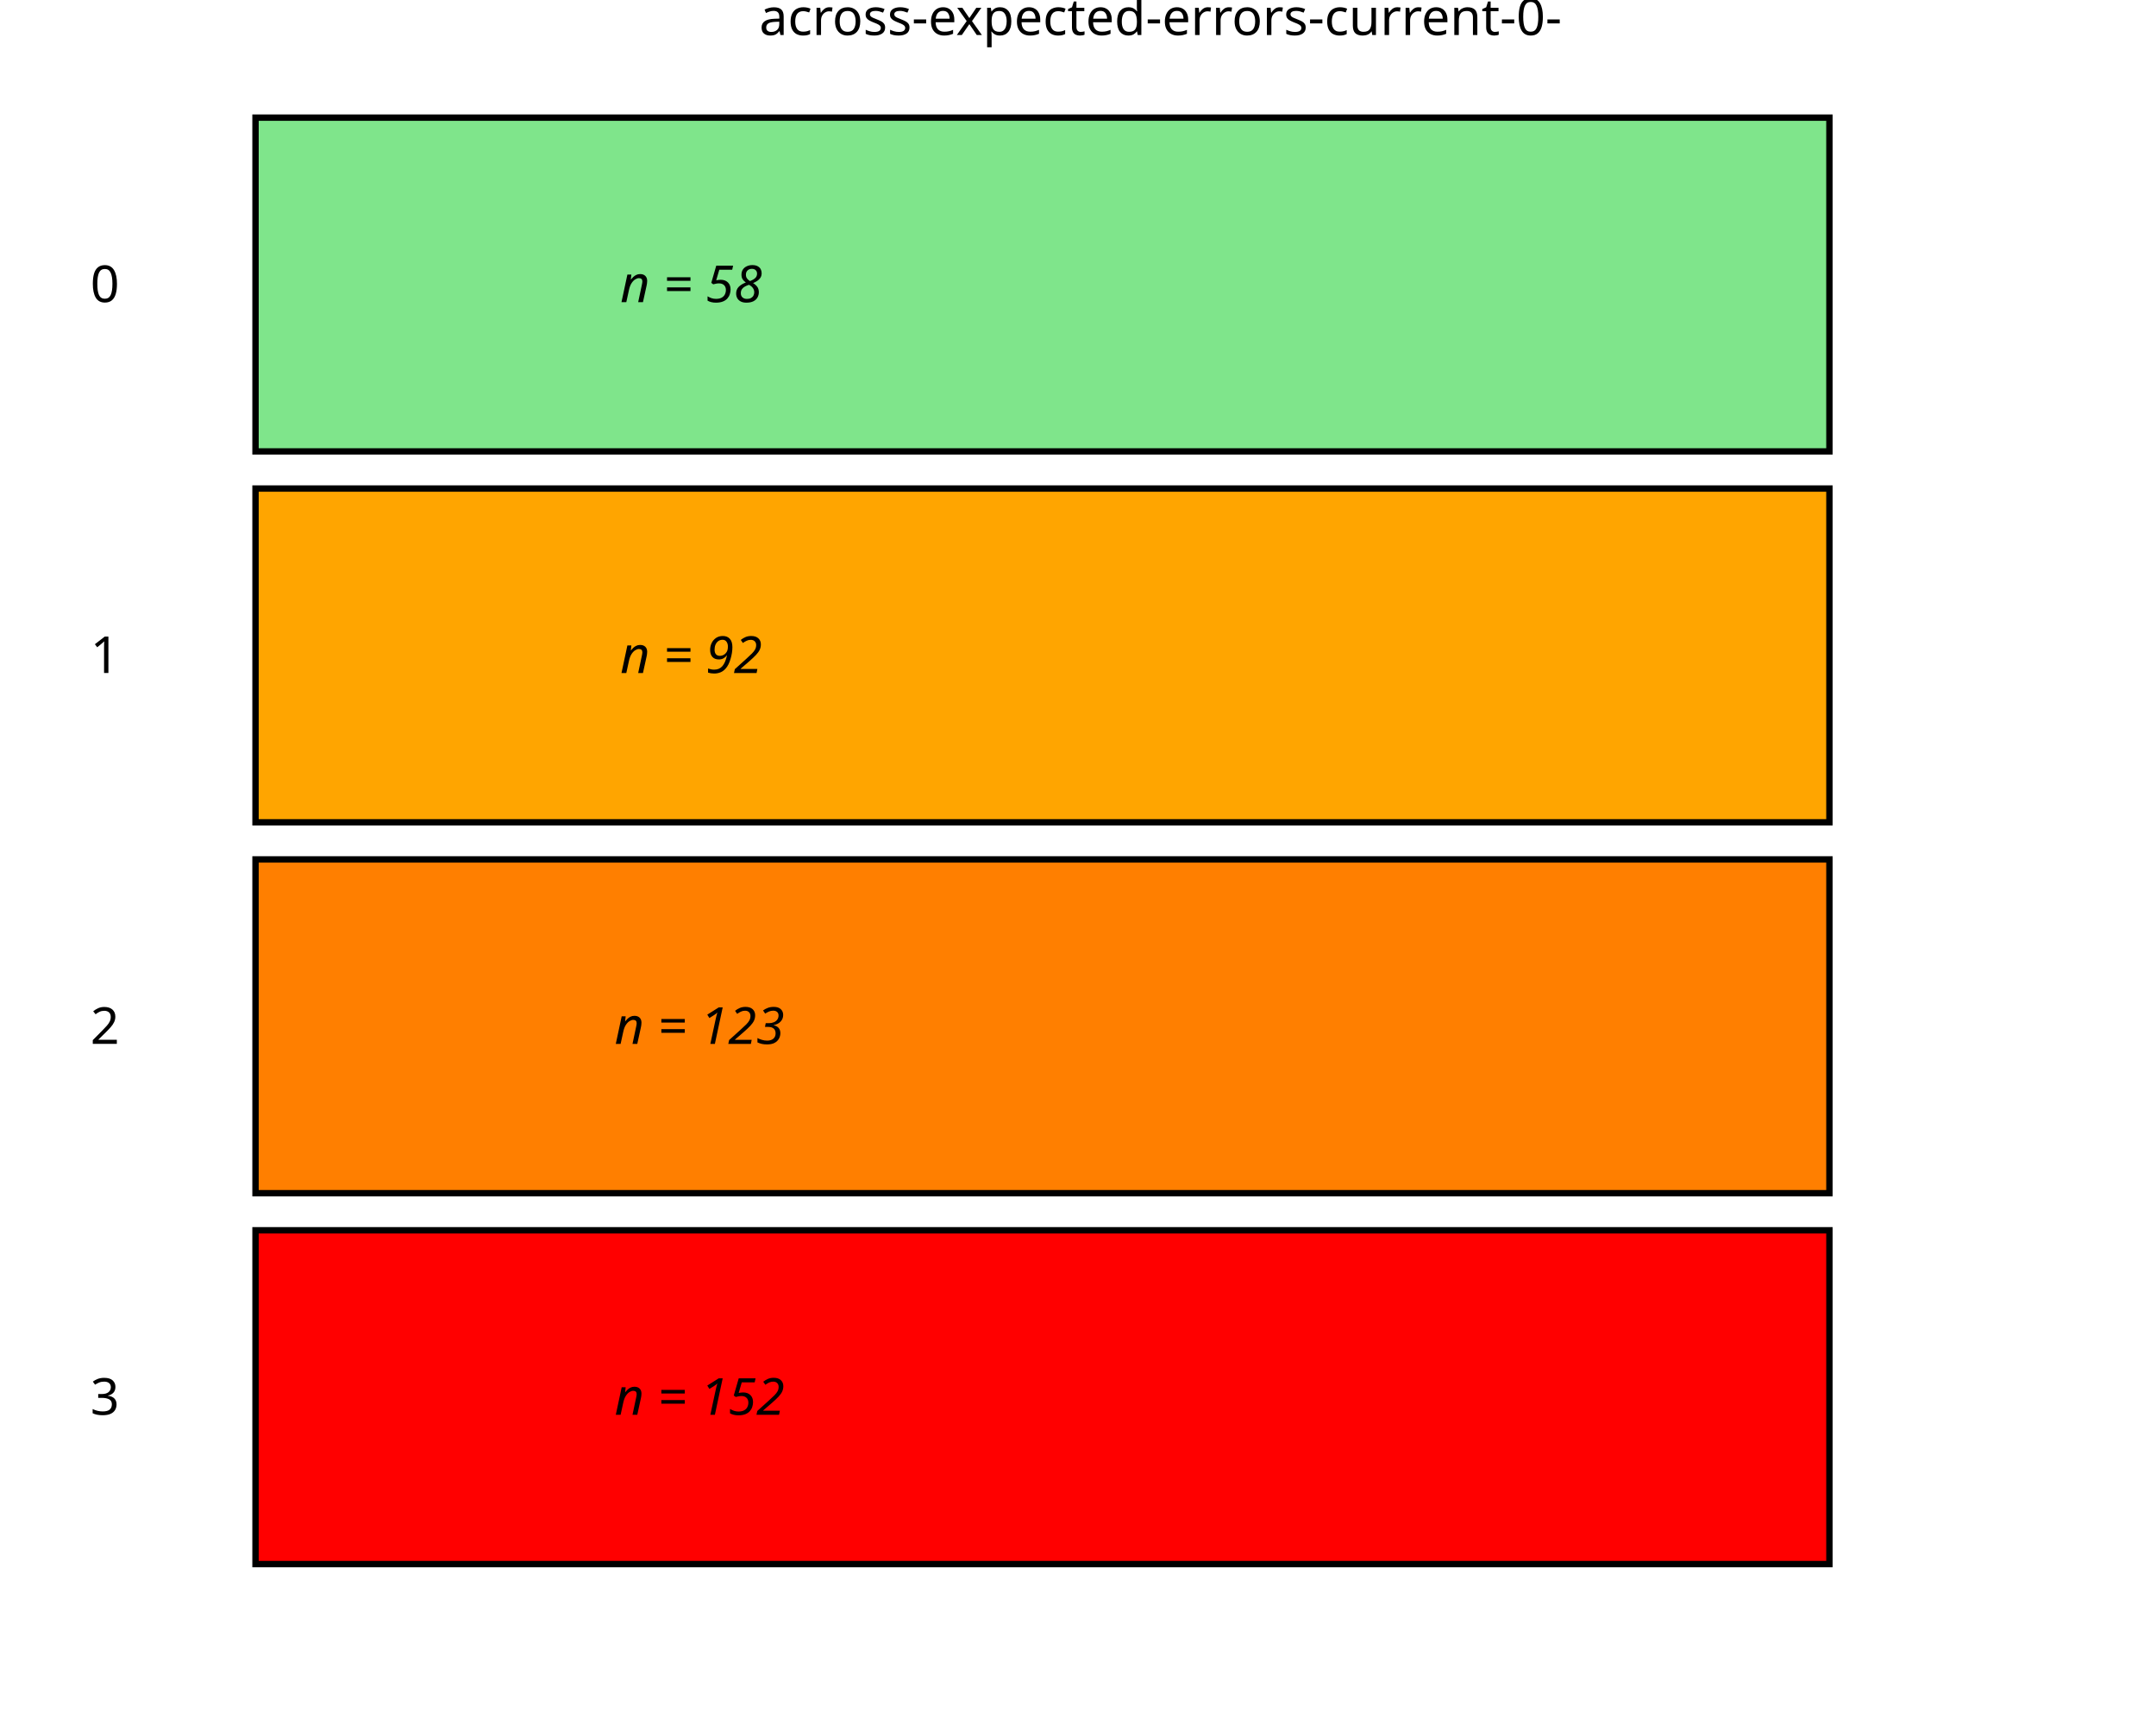
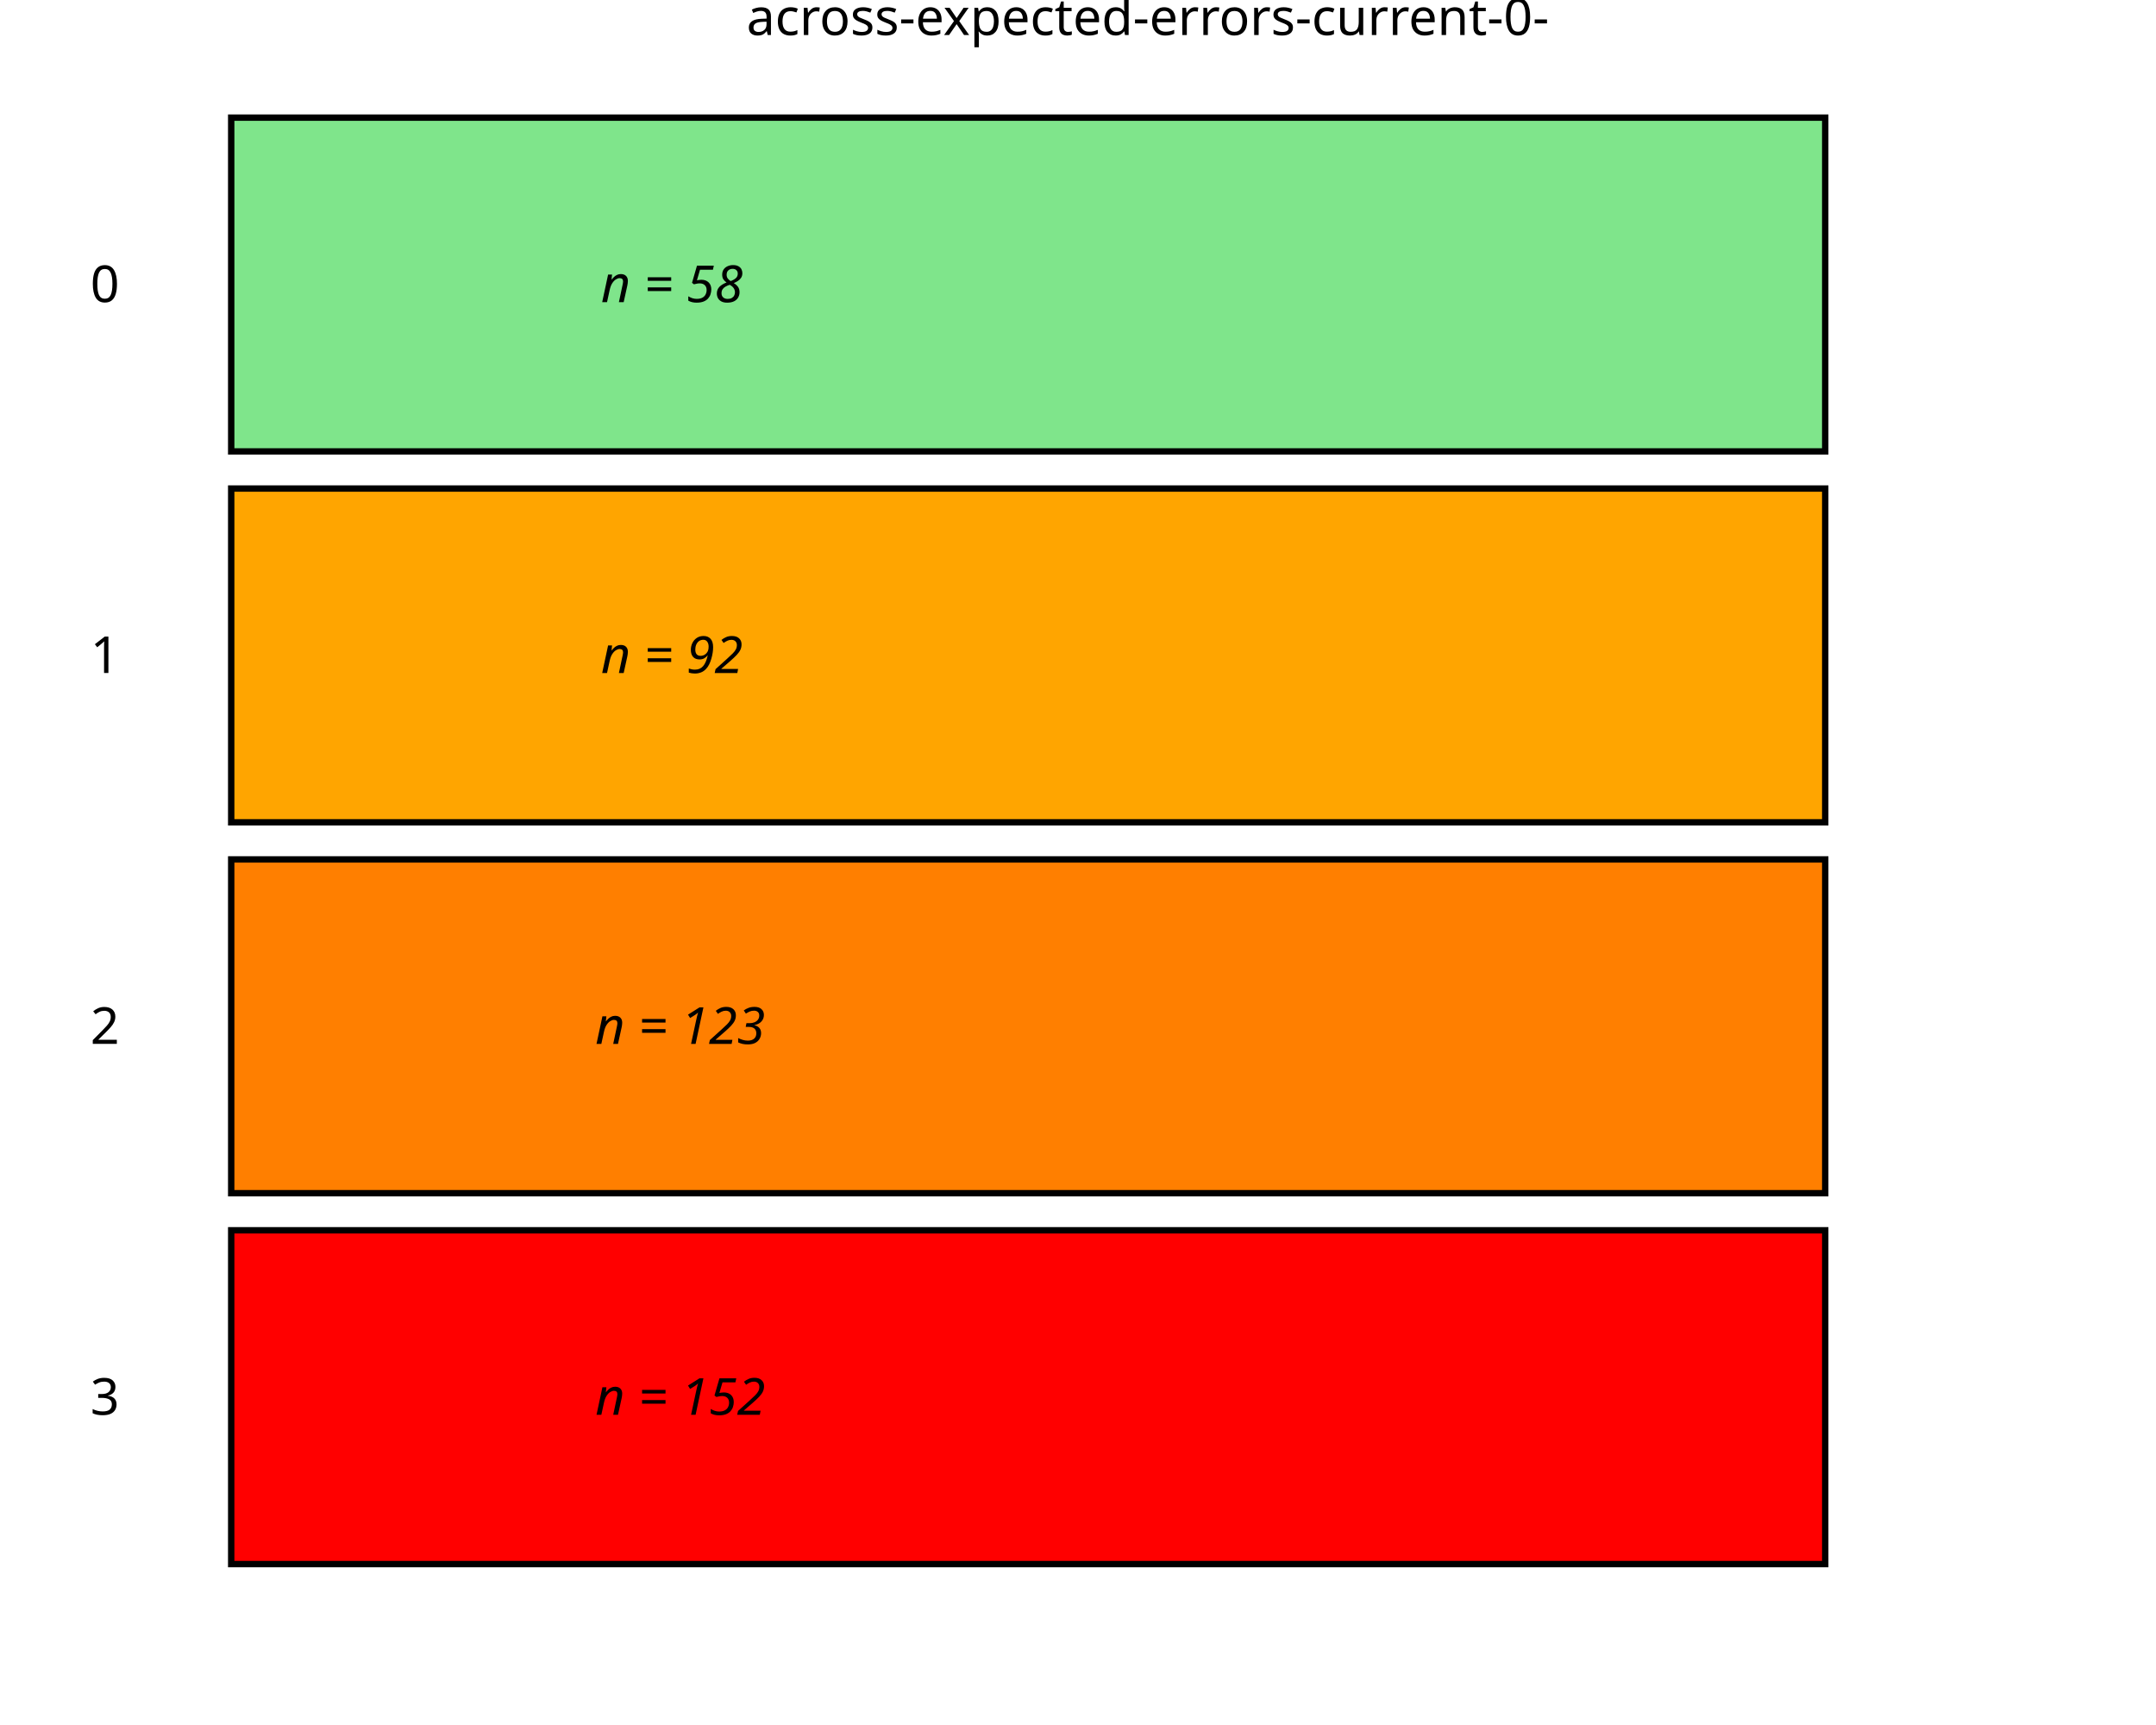
<svg xmlns="http://www.w3.org/2000/svg" class="svglite" data-engine-version="2.0" width="720.00pt" height="576.00pt" viewBox="0 0 720.00 576.00">
  <defs>
    <style type="text/css">
    .svglite line, .svglite polyline, .svglite polygon, .svglite path, .svglite rect, .svglite circle {
      fill: none;
      stroke: #000000;
      stroke-linecap: round;
      stroke-linejoin: round;
      stroke-miterlimit: 10.00;
    }
  </style>
  </defs>
  <rect width="100%" height="100%" style="stroke: none; fill: #FFFFFF;" />
  <defs>
    <clipPath id="cpMC4wMHw3MjAuMDB8MC4wMHw1NzYuMDA=">
      <rect x="0.00" y="0.00" width="720.00" height="576.00" />
    </clipPath>
  </defs>
  <g clip-path="url(#cpMC4wMHw3MjAuMDB8MC4wMHw1NzYuMDA=)">
-     <rect x="-0" y="0.00" width="720.00" height="576.00" style="stroke-width: 10.67; stroke: none;" />
+     <rect x="0.00" y="0.00" width="720.00" height="576.00" style="stroke-width: 10.67; stroke: none;" />
  </g>
  <defs>
-     <clipPath id="cpNTUuMTF8NzIwLjAwfDIwLjcxfDU0MC44NQ==">
-       <rect x="55.11" y="20.71" width="664.89" height="520.14" />
+     <clipPath id="cpNDYuNjB8NzIwLjAwfDIwLjcxfDU0MC44NQ==">
+       <rect x="46.60" y="20.71" width="673.40" height="520.14" />
    </clipPath>
  </defs>
-   <g clip-path="url(#cpNTUuMTF8NzIwLjAwfDIwLjcxfDU0MC44NQ==)">
-     <rect x="55.11" y="20.71" width="664.89" height="520.14" style="stroke-width: 10.67; stroke: none;" />
-     <rect x="85.33" y="39.28" width="525.61" height="111.46" style="stroke-width: 2.13; stroke-linecap: butt; stroke-linejoin: miter; fill: #7FE58B;" />
-     <rect x="85.33" y="163.13" width="525.61" height="111.46" style="stroke-width: 2.13; stroke-linecap: butt; stroke-linejoin: miter; fill: #FFA500;" />
-     <rect x="85.33" y="286.97" width="525.61" height="111.46" style="stroke-width: 2.13; stroke-linecap: butt; stroke-linejoin: miter; fill: #FF7F00;" />
-     <rect x="85.33" y="410.81" width="525.61" height="111.46" style="stroke-width: 2.13; stroke-linecap: butt; stroke-linejoin: miter; fill: #FF0000;" />
-     <text x="207.14" y="100.89" style="font-size: 17.07px; font-style: italic; font-family: sans;" textLength="47.95px" lengthAdjust="spacingAndGlyphs">n = 58</text>
-     <text x="207.14" y="224.73" style="font-size: 17.07px; font-style: italic; font-family: sans;" textLength="47.95px" lengthAdjust="spacingAndGlyphs">n = 92</text>
-     <text x="205.24" y="348.57" style="font-size: 17.07px; font-style: italic; font-family: sans;" textLength="57.44px" lengthAdjust="spacingAndGlyphs">n = 123</text>
-     <text x="205.24" y="472.42" style="font-size: 17.07px; font-style: italic; font-family: sans;" textLength="57.44px" lengthAdjust="spacingAndGlyphs">n = 152</text>
-     <rect x="55.11" y="20.71" width="664.89" height="520.14" style="stroke-width: 0.00; stroke: none;" />
+   <g clip-path="url(#cpNDYuNjB8NzIwLjAwfDIwLjcxfDU0MC44NQ==)">
+     <rect x="46.60" y="20.71" width="673.40" height="520.14" style="stroke-width: 10.67; stroke: none;" />
+     <rect x="77.21" y="39.28" width="532.33" height="111.46" style="stroke-width: 2.13; stroke-linecap: butt; stroke-linejoin: miter; fill: #7FE58B;" />
+     <rect x="77.21" y="163.13" width="532.33" height="111.46" style="stroke-width: 2.13; stroke-linecap: butt; stroke-linejoin: miter; fill: #FFA500;" />
+     <rect x="77.21" y="286.97" width="532.33" height="111.46" style="stroke-width: 2.13; stroke-linecap: butt; stroke-linejoin: miter; fill: #FF7F00;" />
+     <rect x="77.21" y="410.81" width="532.33" height="111.46" style="stroke-width: 2.13; stroke-linecap: butt; stroke-linejoin: miter; fill: #FF0000;" />
+     <text x="200.70" y="100.89" style="font-size: 17.07px; font-style: italic; font-family: sans;" textLength="47.95px" lengthAdjust="spacingAndGlyphs">n = 58</text>
+     <text x="200.70" y="224.73" style="font-size: 17.07px; font-style: italic; font-family: sans;" textLength="47.95px" lengthAdjust="spacingAndGlyphs">n = 92</text>
+     <text x="198.80" y="348.57" style="font-size: 17.07px; font-style: italic; font-family: sans;" textLength="57.44px" lengthAdjust="spacingAndGlyphs">n = 123</text>
+     <text x="198.80" y="472.42" style="font-size: 17.07px; font-style: italic; font-family: sans;" textLength="57.44px" lengthAdjust="spacingAndGlyphs">n = 152</text>
+     <rect x="46.60" y="20.71" width="673.40" height="520.14" style="stroke-width: 0.00; stroke: none;" />
  </g>
  <g clip-path="url(#cpMC4wMHw3MjAuMDB8MC4wMHw1NzYuMDA=)">
-     <polyline points="55.11,540.85 55.11,20.71 " style="stroke-width: 0.00; stroke: none; stroke-linecap: butt;" />
+     <polyline points="46.60,540.85 46.60,20.71 " style="stroke-width: 0.00; stroke: none; stroke-linecap: butt;" />
    <text x="30.17" y="472.39" style="font-size: 17.00px; font-family: sans;" textLength="9.46px" lengthAdjust="spacingAndGlyphs">3</text>
    <text x="30.17" y="348.55" style="font-size: 17.00px; font-family: sans;" textLength="9.46px" lengthAdjust="spacingAndGlyphs">2</text>
    <text x="30.17" y="224.71" style="font-size: 17.00px; font-family: sans;" textLength="9.46px" lengthAdjust="spacingAndGlyphs">1</text>
    <text x="30.17" y="100.86" style="font-size: 17.00px; font-family: sans;" textLength="9.46px" lengthAdjust="spacingAndGlyphs">0</text>
-     <text x="387.55" y="11.70" text-anchor="middle" style="font-size: 17.00px; font-family: sans;" textLength="254.18px" lengthAdjust="spacingAndGlyphs">across-expected-errors-current-0-</text>
+     <polyline points="46.60,540.85 720.00,540.85 " style="stroke-width: 0.00; stroke: none; stroke-linecap: butt;" />
+     <text x="383.30" y="11.70" text-anchor="middle" style="font-size: 17.00px; font-family: sans;" textLength="254.18px" lengthAdjust="spacingAndGlyphs">across-expected-errors-current-0-</text>
  </g>
</svg>
